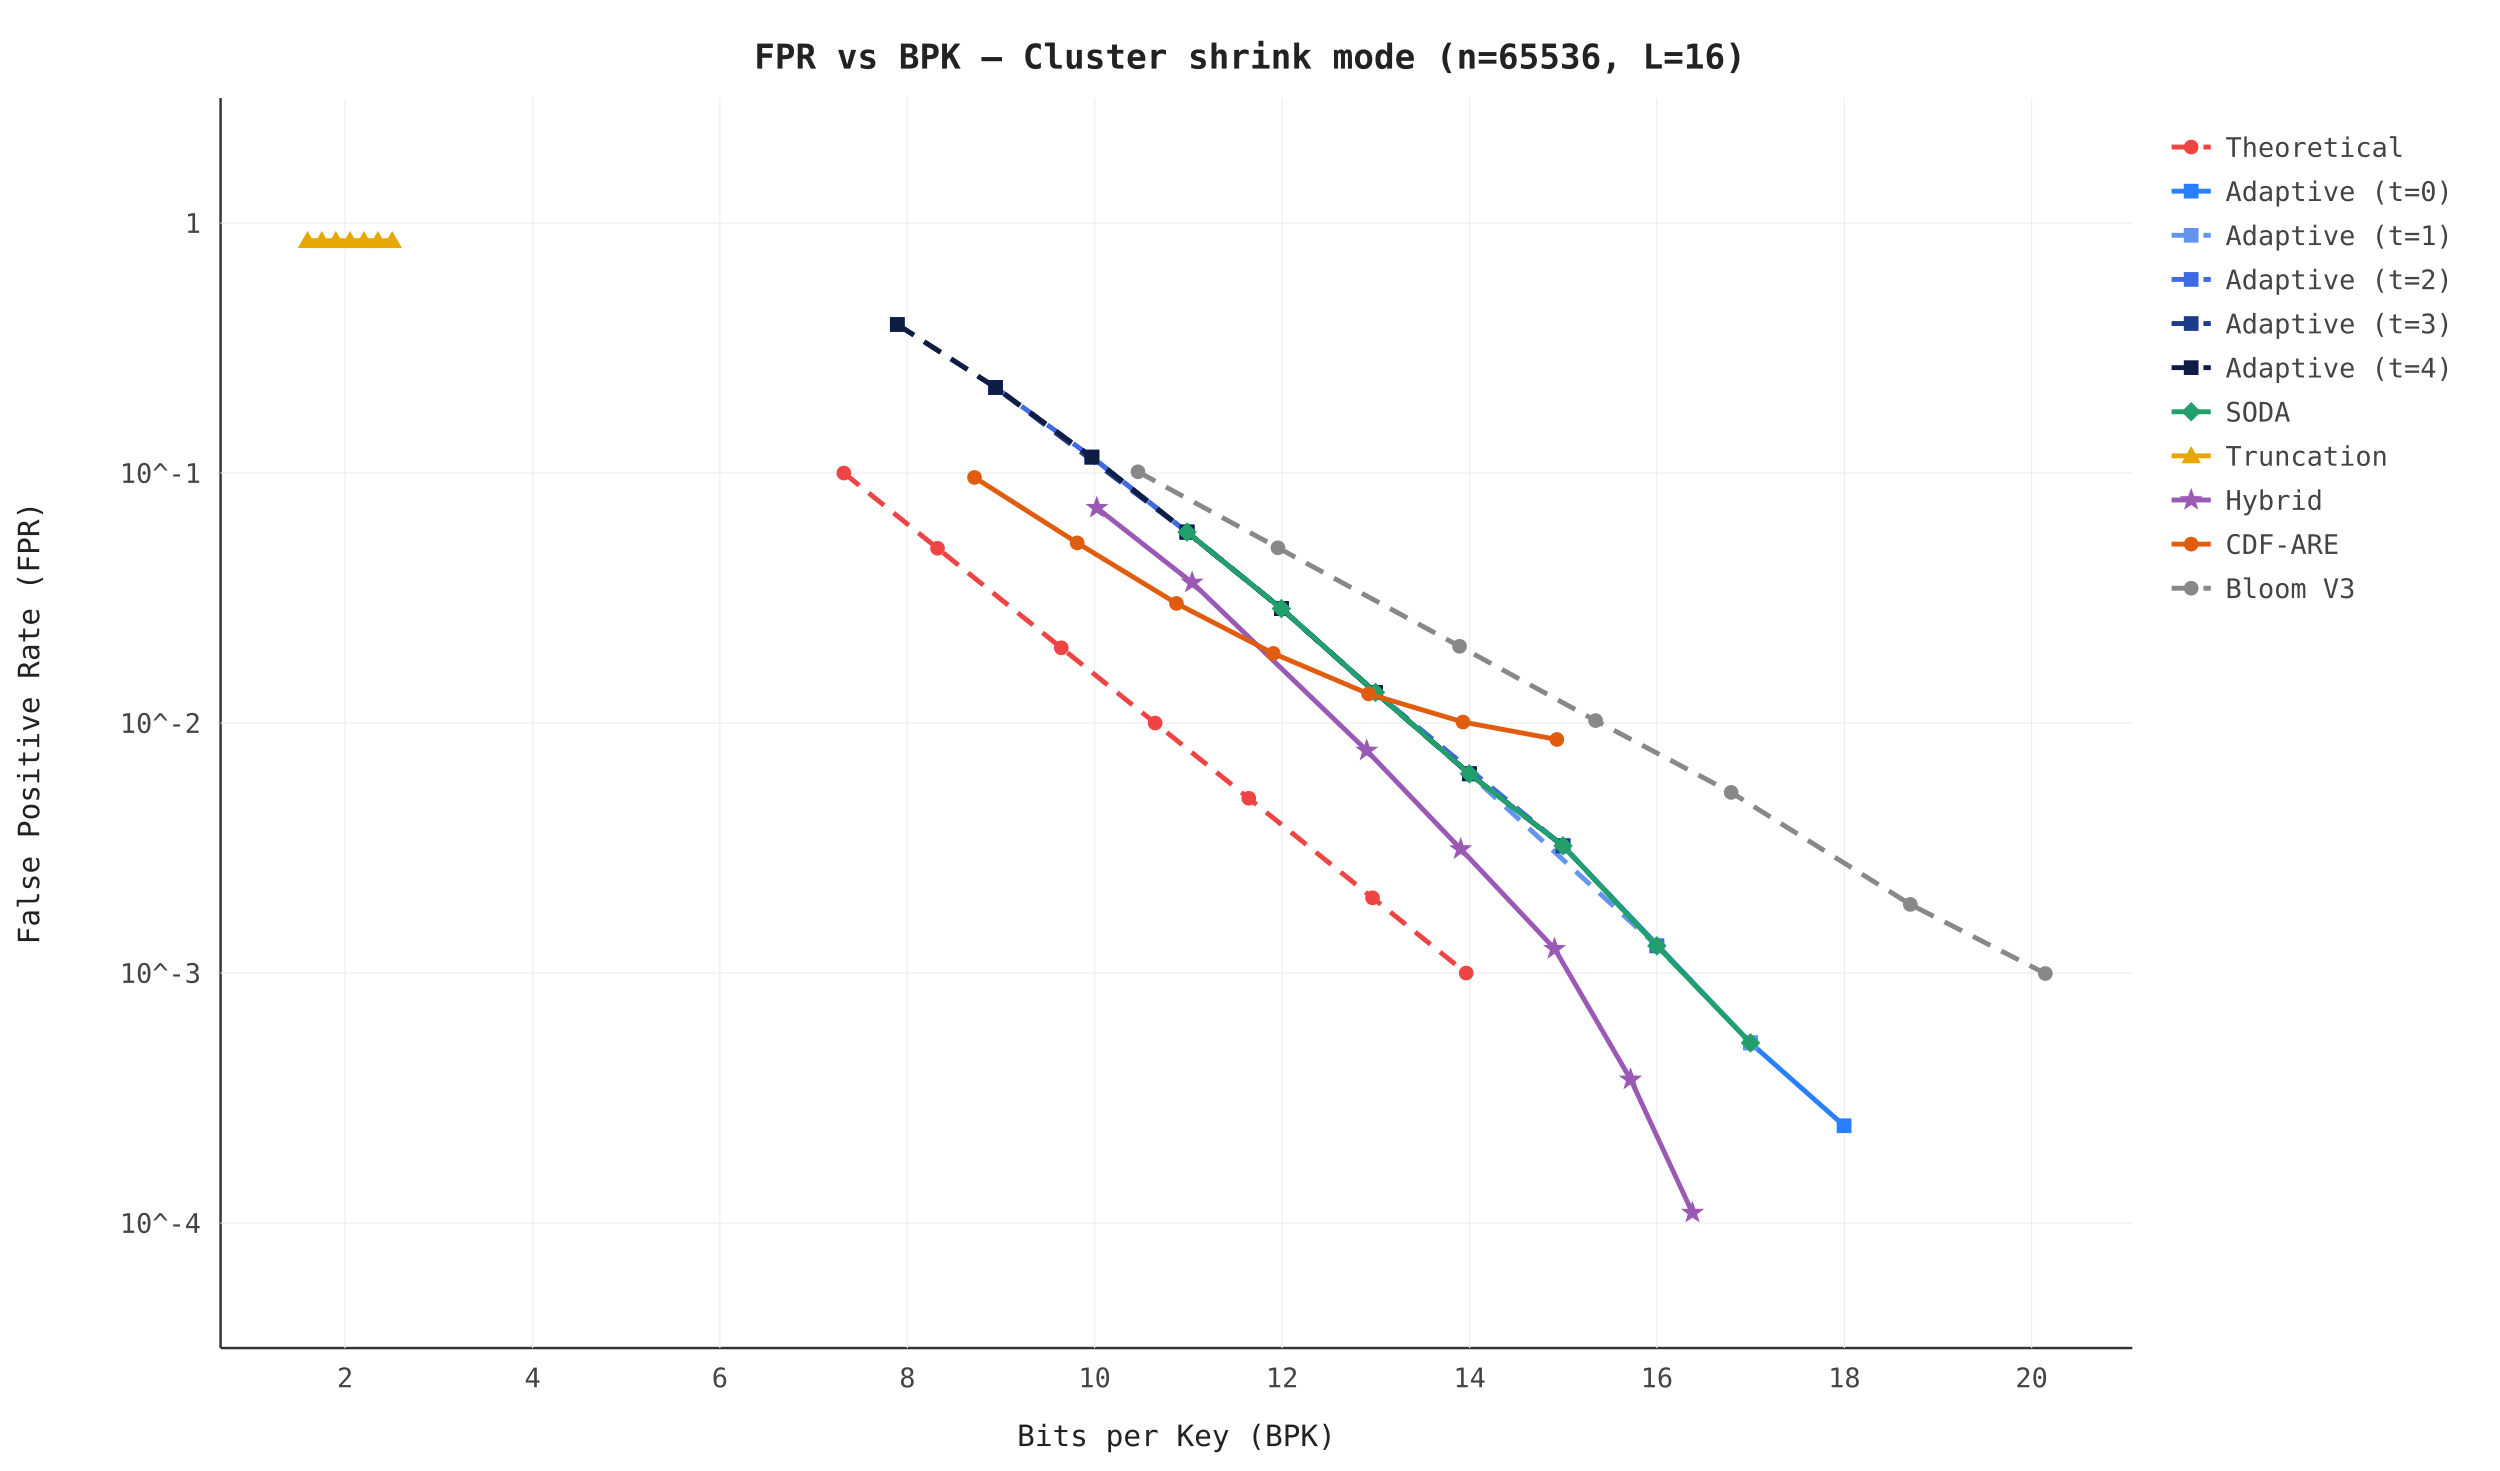
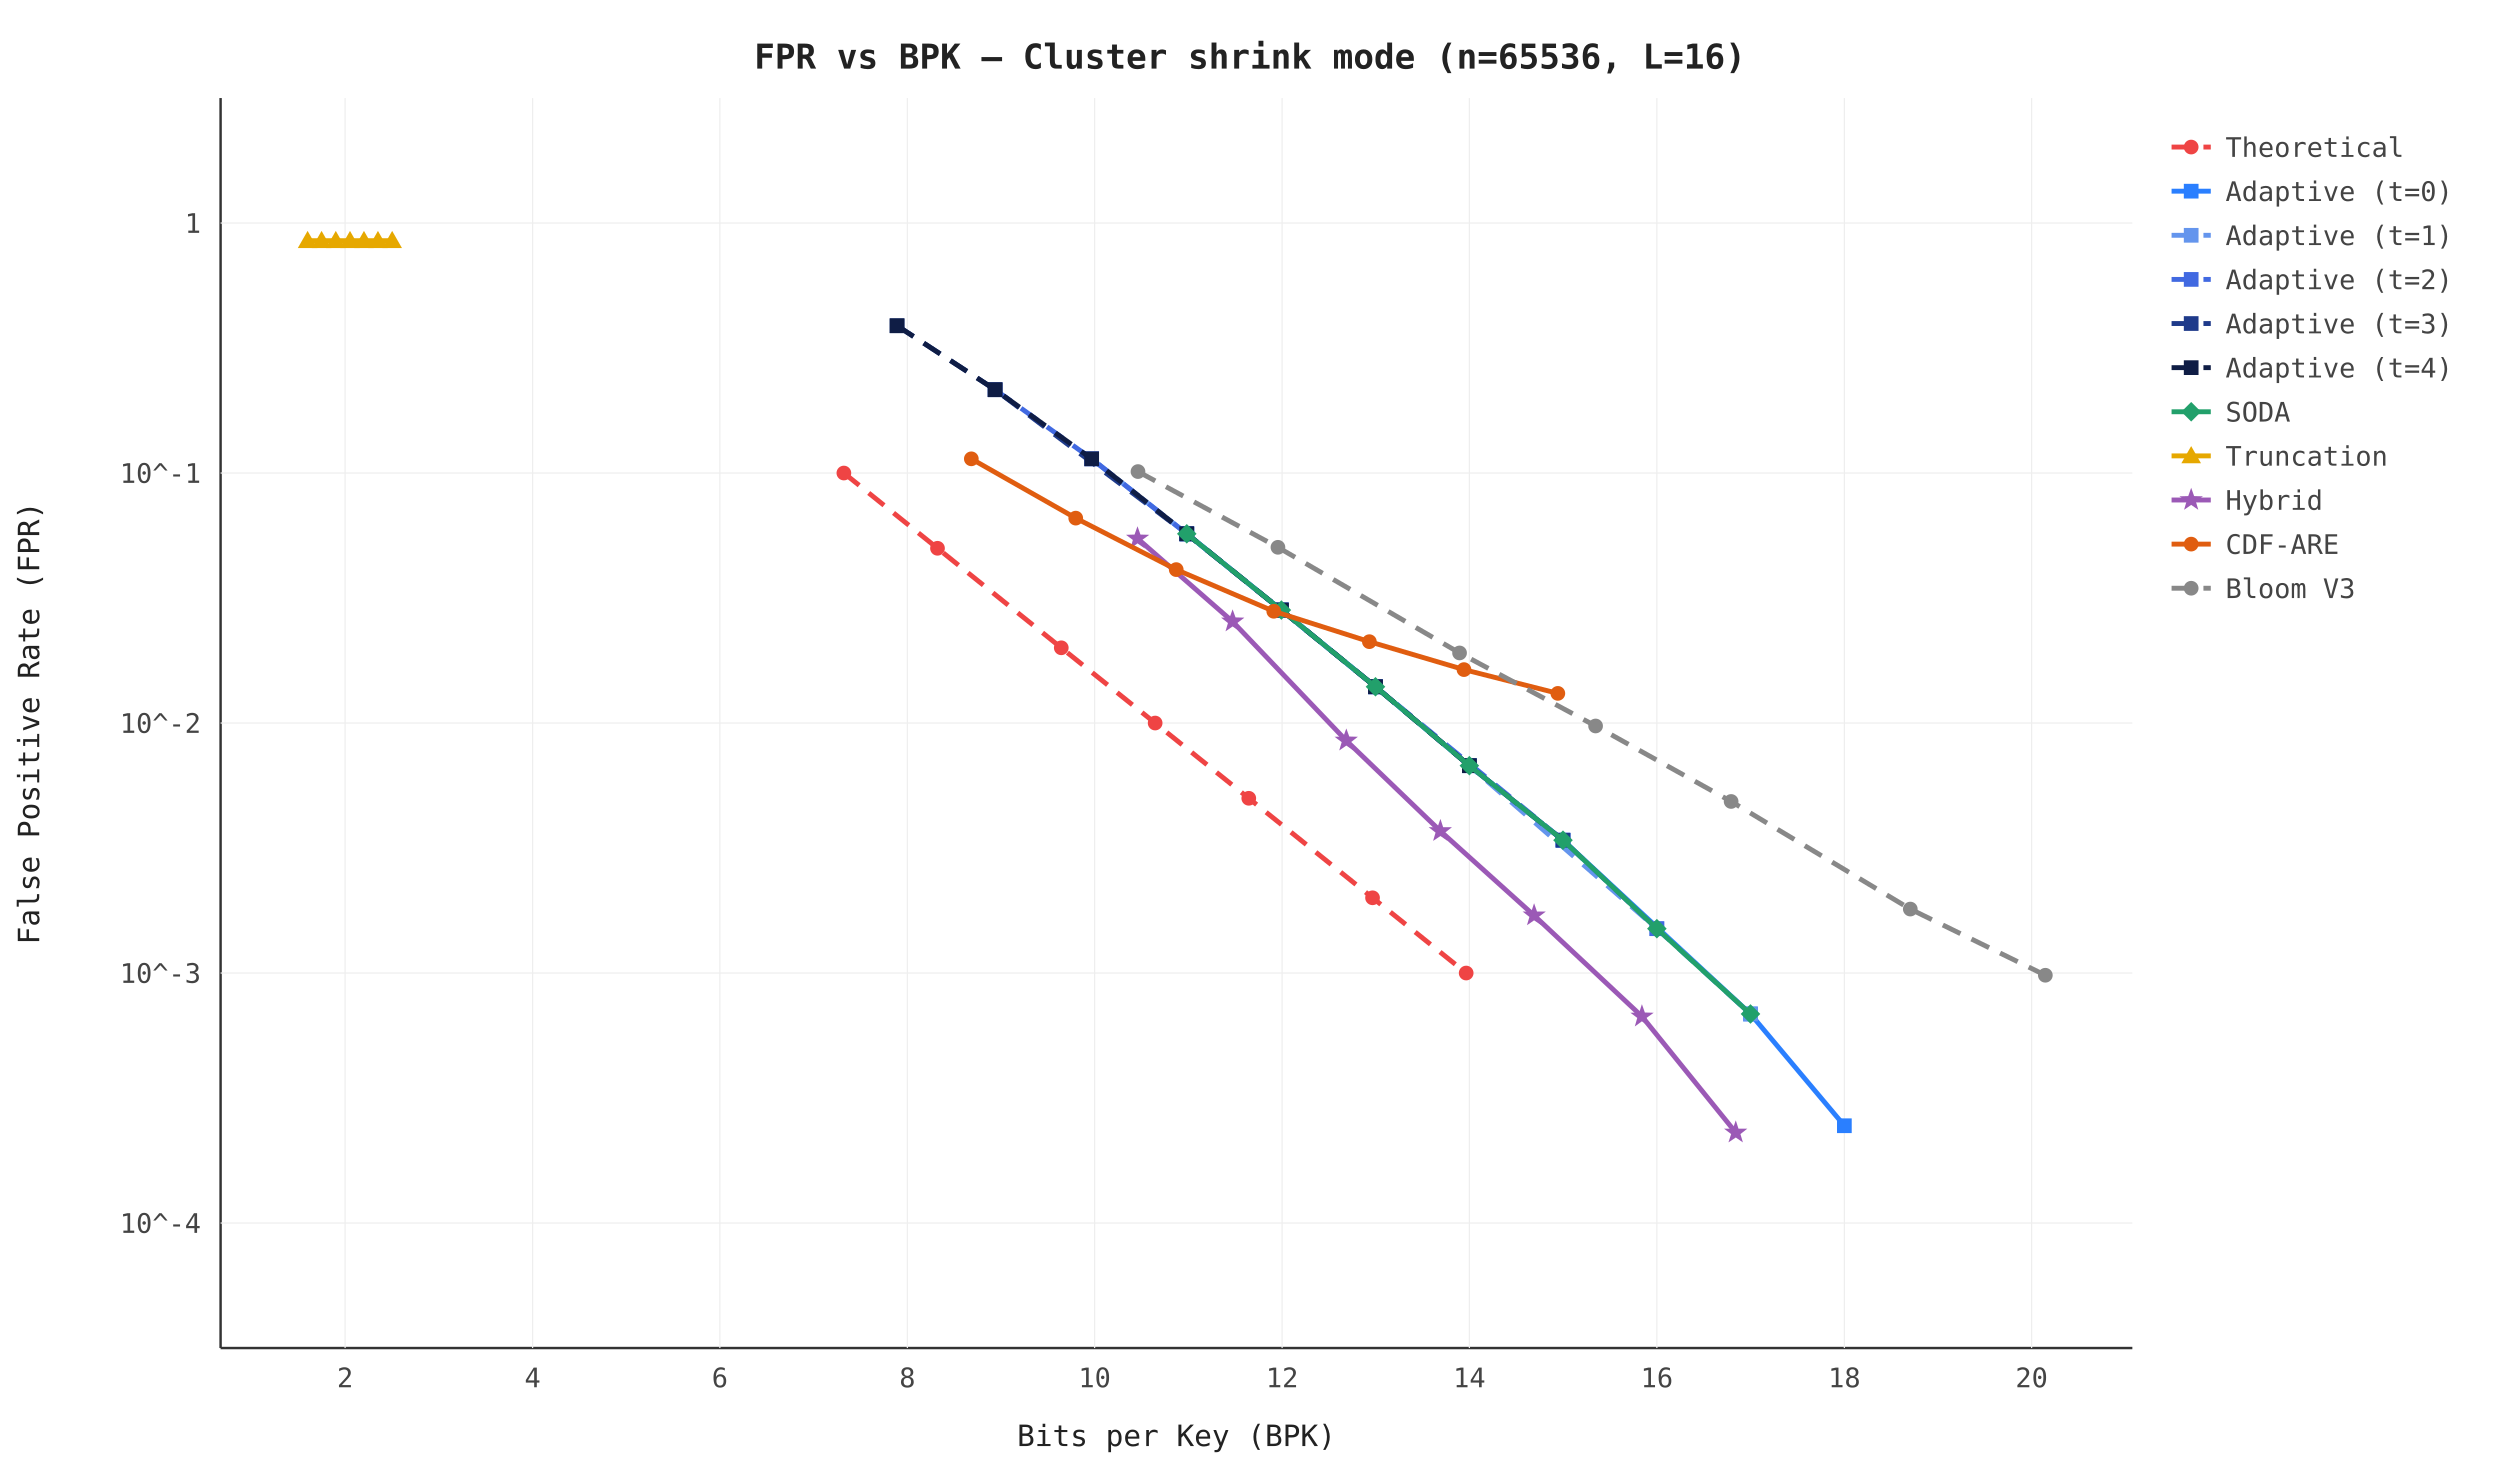
<svg xmlns="http://www.w3.org/2000/svg" width="1020" height="600" viewBox="0 0 1020 600">
  <style>text{font-family:Menlo,Monaco,monospace;font-size:12px;fill:#222} .axis{stroke:#333;stroke-width:1} .grid{stroke:#eee;stroke-width:0.5} .label{font-size:11px;fill:#444}</style>
  <text x="510" y="28" text-anchor="middle" style="font-size:14px;font-weight:bold">FPR vs BPK — Cluster shrink mode (n=65536, L=16)</text>
  <line class="axis" x1="90.0" y1="550.0" x2="870.0" y2="550.0" />
  <line class="axis" x1="90.0" y1="40.0" x2="90.0" y2="550.0" />
  <line class="grid" x1="90.0" y1="499.0" x2="870.0" y2="499.0" />
  <text class="label" x="82.0" y="503.0" text-anchor="end">10^-4</text>
  <line class="grid" x1="90.0" y1="397.0" x2="870.0" y2="397.0" />
  <text class="label" x="82.0" y="401.0" text-anchor="end">10^-3</text>
  <line class="grid" x1="90.0" y1="295.0" x2="870.0" y2="295.0" />
  <text class="label" x="82.0" y="299.0" text-anchor="end">10^-2</text>
  <line class="grid" x1="90.0" y1="193.0" x2="870.0" y2="193.0" />
  <text class="label" x="82.0" y="197.0" text-anchor="end">10^-1</text>
  <line class="grid" x1="90.0" y1="91.0" x2="870.0" y2="91.0" />
  <text class="label" x="82.0" y="95.0" text-anchor="end">1</text>
  <line class="grid" x1="140.8" y1="40.0" x2="140.8" y2="550.0" />
  <text class="label" x="140.8" y="566.0" text-anchor="middle">2</text>
  <line class="grid" x1="217.3" y1="40.0" x2="217.3" y2="550.0" />
  <text class="label" x="217.3" y="566.0" text-anchor="middle">4</text>
  <line class="grid" x1="293.7" y1="40.0" x2="293.7" y2="550.0" />
  <text class="label" x="293.7" y="566.0" text-anchor="middle">6</text>
  <line class="grid" x1="370.2" y1="40.0" x2="370.2" y2="550.0" />
  <text class="label" x="370.2" y="566.0" text-anchor="middle">8</text>
  <line class="grid" x1="446.6" y1="40.0" x2="446.6" y2="550.0" />
  <text class="label" x="446.6" y="566.0" text-anchor="middle">10</text>
  <line class="grid" x1="523.1" y1="40.0" x2="523.1" y2="550.0" />
  <text class="label" x="523.1" y="566.0" text-anchor="middle">12</text>
-   <line class="grid" x1="599.6" y1="40.0" x2="599.6" y2="550.0" />
-   <text class="label" x="599.6" y="566.0" text-anchor="middle">14</text>
+   <line class="grid" x1="599.5" y1="40.0" x2="599.5" y2="550.0" />
+   <text class="label" x="599.5" y="566.0" text-anchor="middle">14</text>
  <line class="grid" x1="676.0" y1="40.0" x2="676.0" y2="550.0" />
  <text class="label" x="676.0" y="566.0" text-anchor="middle">16</text>
  <line class="grid" x1="752.5" y1="40.0" x2="752.5" y2="550.0" />
  <text class="label" x="752.5" y="566.0" text-anchor="middle">18</text>
  <line class="grid" x1="828.9" y1="40.0" x2="828.9" y2="550.0" />
  <text class="label" x="828.9" y="566.0" text-anchor="middle">20</text>
  <polyline fill="none" stroke="#ef4444" stroke-width="2" stroke-dasharray="8,5" points="344.3,193.0 382.5,223.7 433.0,264.3 471.3,295.0 509.5,325.7 560.0,366.3 598.2,397.0" />
  <circle cx="344.3" cy="193.0" r="3" fill="#ef4444" />
  <circle cx="382.5" cy="223.7" r="3" fill="#ef4444" />
  <circle cx="433.0" cy="264.3" r="3" fill="#ef4444" />
  <circle cx="471.3" cy="295.0" r="3" fill="#ef4444" />
  <circle cx="509.5" cy="325.7" r="3" fill="#ef4444" />
  <circle cx="560.0" cy="366.3" r="3" fill="#ef4444" />
  <circle cx="598.2" cy="397.0" r="3" fill="#ef4444" />
-   <polyline fill="none" stroke="#2a7fff" stroke-width="2" points="484.3,217.1 522.8,248.3 561.2,282.5 599.5,315.7 637.7,345.1 714.2,425.5 752.4,459.3" />
-   <rect x="481.3" y="214.1" width="6" height="6" fill="#2a7fff" />
-   <rect x="519.8" y="245.3" width="6" height="6" fill="#2a7fff" />
-   <rect x="558.2" y="279.5" width="6" height="6" fill="#2a7fff" />
-   <rect x="596.5" y="312.7" width="6" height="6" fill="#2a7fff" />
-   <rect x="634.7" y="342.1" width="6" height="6" fill="#2a7fff" />
-   <rect x="711.2" y="422.5" width="6" height="6" fill="#2a7fff" />
-   <rect x="749.4" y="456.3" width="6" height="6" fill="#2a7fff" />
-   <polyline fill="none" stroke="#6495ED" stroke-width="2" stroke-dasharray="8,5" points="445.5,186.5 484.3,217.1 522.8,248.3 561.2,282.5 599.5,315.7 676.0,385.9 714.2,425.5" />
-   <rect x="442.5" y="183.5" width="6" height="6" fill="#6495ED" />
-   <rect x="481.3" y="214.1" width="6" height="6" fill="#6495ED" />
-   <rect x="519.8" y="245.3" width="6" height="6" fill="#6495ED" />
-   <rect x="558.2" y="279.5" width="6" height="6" fill="#6495ED" />
-   <rect x="596.5" y="312.7" width="6" height="6" fill="#6495ED" />
-   <rect x="673.0" y="382.9" width="6" height="6" fill="#6495ED" />
-   <rect x="711.2" y="422.5" width="6" height="6" fill="#6495ED" />
-   <polyline fill="none" stroke="#4169E1" stroke-width="2" stroke-dasharray="8,5" points="406.2,158.1 445.5,186.5 484.3,217.1 522.8,248.3 561.2,282.5 637.7,345.1 676.0,385.9" />
-   <rect x="403.2" y="155.1" width="6" height="6" fill="#4169E1" />
-   <rect x="442.5" y="183.5" width="6" height="6" fill="#4169E1" />
-   <rect x="481.3" y="214.1" width="6" height="6" fill="#4169E1" />
-   <rect x="519.8" y="245.3" width="6" height="6" fill="#4169E1" />
-   <rect x="558.2" y="279.5" width="6" height="6" fill="#4169E1" />
-   <rect x="634.7" y="342.1" width="6" height="6" fill="#4169E1" />
-   <rect x="673.0" y="382.9" width="6" height="6" fill="#4169E1" />
-   <polyline fill="none" stroke="#1E3A8A" stroke-width="2" stroke-dasharray="8,5" points="366.1,132.4 406.2,158.1 484.3,217.1 522.8,248.3 561.2,282.5 599.5,315.7 637.7,345.1" />
-   <rect x="363.1" y="129.4" width="6" height="6" fill="#1E3A8A" />
-   <rect x="403.2" y="155.1" width="6" height="6" fill="#1E3A8A" />
-   <rect x="481.3" y="214.1" width="6" height="6" fill="#1E3A8A" />
-   <rect x="519.8" y="245.3" width="6" height="6" fill="#1E3A8A" />
-   <rect x="558.2" y="279.5" width="6" height="6" fill="#1E3A8A" />
-   <rect x="596.5" y="312.7" width="6" height="6" fill="#1E3A8A" />
-   <rect x="634.7" y="342.1" width="6" height="6" fill="#1E3A8A" />
-   <polyline fill="none" stroke="#0F1D45" stroke-width="2" stroke-dasharray="8,5" points="366.1,132.4 406.2,158.1 445.5,186.5 484.3,217.1 522.8,248.3 561.2,282.5 599.5,315.7" />
-   <rect x="363.1" y="129.4" width="6" height="6" fill="#0F1D45" />
-   <rect x="403.2" y="155.1" width="6" height="6" fill="#0F1D45" />
-   <rect x="442.5" y="183.5" width="6" height="6" fill="#0F1D45" />
-   <rect x="481.3" y="214.1" width="6" height="6" fill="#0F1D45" />
-   <rect x="519.8" y="245.3" width="6" height="6" fill="#0F1D45" />
-   <rect x="558.2" y="279.5" width="6" height="6" fill="#0F1D45" />
-   <rect x="596.5" y="312.7" width="6" height="6" fill="#0F1D45" />
-   <polyline fill="none" stroke="#22a06b" stroke-width="2" points="484.3,217.1 522.8,248.3 561.2,282.5 599.5,315.7 637.7,345.1 676.0,385.9 714.2,425.5" />
-   <polygon points="484.3,213.1 488.3,217.1 484.3,221.1 480.3,217.1" fill="#22a06b" />
-   <polygon points="522.8,244.3 526.8,248.3 522.8,252.3 518.8,248.3" fill="#22a06b" />
-   <polygon points="561.2,278.5 565.2,282.5 561.2,286.5 557.2,282.5" fill="#22a06b" />
-   <polygon points="599.5,311.7 603.5,315.7 599.5,319.7 595.5,315.7" fill="#22a06b" />
-   <polygon points="637.7,341.1 641.7,345.1 637.7,349.1 633.7,345.1" fill="#22a06b" />
-   <polygon points="676.0,381.9 680.0,385.9 676.0,389.9 672.0,385.9" fill="#22a06b" />
-   <polygon points="714.2,421.5 718.2,425.5 714.2,429.5 710.2,425.5" fill="#22a06b" />
-   <polyline fill="none" stroke="#e6a800" stroke-width="2" points="125.5,98.2 131.3,98.2 137.0,98.2 142.8,98.2 148.5,98.2 154.2,98.2 160.0,98.2" />
+   <polyline fill="none" stroke="#2a7fff" stroke-width="2" points="484.2,217.8 522.8,248.9 561.2,280.2 599.5,312.4 637.7,342.8 714.2,413.7 752.5,459.3" />
+   <rect x="481.2" y="214.8" width="6" height="6" fill="#2a7fff" />
+   <rect x="519.8" y="245.9" width="6" height="6" fill="#2a7fff" />
+   <rect x="558.2" y="277.2" width="6" height="6" fill="#2a7fff" />
+   <rect x="596.5" y="309.4" width="6" height="6" fill="#2a7fff" />
+   <rect x="634.7" y="339.8" width="6" height="6" fill="#2a7fff" />
+   <rect x="711.2" y="410.7" width="6" height="6" fill="#2a7fff" />
+   <rect x="749.5" y="456.3" width="6" height="6" fill="#2a7fff" />
+   <polyline fill="none" stroke="#6495ED" stroke-width="2" stroke-dasharray="8,5" points="445.4,187.2 484.2,217.8 522.8,248.9 561.2,280.2 599.5,312.4 676.0,378.9 714.2,413.7" />
+   <rect x="442.4" y="184.2" width="6" height="6" fill="#6495ED" />
+   <rect x="481.2" y="214.8" width="6" height="6" fill="#6495ED" />
+   <rect x="519.8" y="245.9" width="6" height="6" fill="#6495ED" />
+   <rect x="558.2" y="277.2" width="6" height="6" fill="#6495ED" />
+   <rect x="596.5" y="309.4" width="6" height="6" fill="#6495ED" />
+   <rect x="673.0" y="375.9" width="6" height="6" fill="#6495ED" />
+   <rect x="711.2" y="410.7" width="6" height="6" fill="#6495ED" />
+   <polyline fill="none" stroke="#4169E1" stroke-width="2" stroke-dasharray="8,5" points="406.0,159.0 445.4,187.2 484.2,217.8 522.8,248.9 561.2,280.2 637.7,342.8 676.0,378.9" />
+   <rect x="403.0" y="156.0" width="6" height="6" fill="#4169E1" />
+   <rect x="442.4" y="184.2" width="6" height="6" fill="#4169E1" />
+   <rect x="481.2" y="214.8" width="6" height="6" fill="#4169E1" />
+   <rect x="519.8" y="245.9" width="6" height="6" fill="#4169E1" />
+   <rect x="558.2" y="277.2" width="6" height="6" fill="#4169E1" />
+   <rect x="634.7" y="339.8" width="6" height="6" fill="#4169E1" />
+   <rect x="673.0" y="375.9" width="6" height="6" fill="#4169E1" />
+   <polyline fill="none" stroke="#1E3A8A" stroke-width="2" stroke-dasharray="8,5" points="366.0,132.9 406.0,159.0 484.2,217.8 522.8,248.9 561.2,280.2 599.5,312.4 637.7,342.8" />
+   <rect x="363.0" y="129.9" width="6" height="6" fill="#1E3A8A" />
+   <rect x="403.0" y="156.0" width="6" height="6" fill="#1E3A8A" />
+   <rect x="481.2" y="214.8" width="6" height="6" fill="#1E3A8A" />
+   <rect x="519.8" y="245.9" width="6" height="6" fill="#1E3A8A" />
+   <rect x="558.2" y="277.2" width="6" height="6" fill="#1E3A8A" />
+   <rect x="596.5" y="309.4" width="6" height="6" fill="#1E3A8A" />
+   <rect x="634.7" y="339.8" width="6" height="6" fill="#1E3A8A" />
+   <polyline fill="none" stroke="#0F1D45" stroke-width="2" stroke-dasharray="8,5" points="366.0,132.9 406.0,159.0 445.4,187.2 484.2,217.8 522.8,248.9 561.2,280.2 599.5,312.4" />
+   <rect x="363.0" y="129.9" width="6" height="6" fill="#0F1D45" />
+   <rect x="403.0" y="156.0" width="6" height="6" fill="#0F1D45" />
+   <rect x="442.4" y="184.2" width="6" height="6" fill="#0F1D45" />
+   <rect x="481.2" y="214.8" width="6" height="6" fill="#0F1D45" />
+   <rect x="519.8" y="245.9" width="6" height="6" fill="#0F1D45" />
+   <rect x="558.2" y="277.2" width="6" height="6" fill="#0F1D45" />
+   <rect x="596.5" y="309.4" width="6" height="6" fill="#0F1D45" />
+   <polyline fill="none" stroke="#22a06b" stroke-width="2" points="484.2,217.8 522.8,248.9 561.2,280.2 599.5,312.4 637.7,342.8 676.0,378.9 714.2,413.7" />
+   <polygon points="484.2,213.8 488.2,217.8 484.2,221.8 480.2,217.8" fill="#22a06b" />
+   <polygon points="522.8,244.9 526.8,248.9 522.8,252.9 518.8,248.9" fill="#22a06b" />
+   <polygon points="561.2,276.2 565.2,280.2 561.2,284.2 557.2,280.2" fill="#22a06b" />
+   <polygon points="599.5,308.4 603.5,312.4 599.5,316.4 595.5,312.4" fill="#22a06b" />
+   <polygon points="637.7,338.8 641.7,342.8 637.7,346.8 633.7,342.8" fill="#22a06b" />
+   <polygon points="676.0,374.9 680.0,378.9 676.0,382.9 672.0,378.9" fill="#22a06b" />
+   <polygon points="714.2,409.7 718.2,413.7 714.2,417.7 710.2,413.7" fill="#22a06b" />
+   <polyline fill="none" stroke="#e6a800" stroke-width="2" points="125.5,98.2 131.2,98.2 137.0,98.2 142.8,98.2 148.5,98.2 154.2,98.2 160.0,98.2" />
  <polygon points="125.5,94.2 129.5,101.2 121.5,101.2" fill="#e6a800" />
-   <polygon points="131.3,94.2 135.3,101.2 127.3,101.2" fill="#e6a800" />
+   <polygon points="131.2,94.2 135.2,101.2 127.2,101.2" fill="#e6a800" />
  <polygon points="137.0,94.2 141.0,101.2 133.0,101.2" fill="#e6a800" />
  <polygon points="142.8,94.2 146.8,101.2 138.8,101.2" fill="#e6a800" />
  <polygon points="148.5,94.2 152.5,101.2 144.5,101.2" fill="#e6a800" />
  <polygon points="154.2,94.2 158.2,101.2 150.2,101.2" fill="#e6a800" />
  <polygon points="160.0,94.2 164.0,101.2 156.0,101.2" fill="#e6a800" />
-   <polyline fill="none" stroke="#9b59b6" stroke-width="2" points="447.5,207.2 486.4,237.7 557.6,306.2 596.0,346.4 634.3,387.1 665.3,440.4 690.5,494.8" />
-   <polygon points="447.5,202.2 446.3,205.6 442.8,205.6 445.6,207.8 444.6,211.2 447.5,209.2 450.4,211.2 449.4,207.8 452.3,205.6 448.7,205.6" fill="#9b59b6" />
-   <polygon points="486.4,232.7 485.2,236.1 481.6,236.1 484.5,238.3 483.4,241.7 486.4,239.7 489.3,241.7 488.3,238.3 491.1,236.1 487.6,236.1" fill="#9b59b6" />
-   <polygon points="557.6,301.2 556.5,304.6 552.9,304.7 555.7,306.8 554.7,310.3 557.6,308.2 560.6,310.3 559.5,306.8 562.4,304.7 558.8,304.6" fill="#9b59b6" />
-   <polygon points="596.0,341.4 594.8,344.8 591.2,344.9 594.1,347.1 593.0,350.5 596.0,348.4 598.9,350.5 597.9,347.1 600.7,344.9 597.1,344.8" fill="#9b59b6" />
-   <polygon points="634.3,382.1 633.1,385.5 629.5,385.6 632.4,387.7 631.3,391.2 634.3,389.1 637.2,391.2 636.2,387.7 639.0,385.6 635.4,385.5" fill="#9b59b6" />
-   <polygon points="665.3,435.4 664.1,438.8 660.5,438.9 663.4,441.1 662.3,444.5 665.3,442.4 668.2,444.5 667.2,441.1 670.0,438.9 666.5,438.8" fill="#9b59b6" />
-   <polygon points="690.5,489.8 689.3,493.2 685.8,493.2 688.6,495.4 687.6,498.8 690.5,496.8 693.5,498.8 692.4,495.4 695.3,493.2 691.7,493.2" fill="#9b59b6" />
-   <polyline fill="none" stroke="#e05d10" stroke-width="2" points="397.6,194.8 439.5,221.5 480.0,246.2 519.5,266.6 558.4,283.1 596.9,294.6 635.2,301.7" />
-   <circle cx="397.6" cy="194.8" r="3" fill="#e05d10" />
-   <circle cx="439.5" cy="221.5" r="3" fill="#e05d10" />
-   <circle cx="480.0" cy="246.2" r="3" fill="#e05d10" />
-   <circle cx="519.5" cy="266.6" r="3" fill="#e05d10" />
-   <circle cx="558.4" cy="283.1" r="3" fill="#e05d10" />
-   <circle cx="596.9" cy="294.6" r="3" fill="#e05d10" />
-   <circle cx="635.2" cy="301.7" r="3" fill="#e05d10" />
-   <polyline fill="none" stroke="#888888" stroke-width="2" stroke-dasharray="8,5" points="464.3,192.5 521.4,223.5 595.5,263.7 651.0,294.0 706.3,323.3 779.4,369.0 834.5,397.2" />
-   <circle cx="464.3" cy="192.5" r="3" fill="#888888" />
-   <circle cx="521.4" cy="223.5" r="3" fill="#888888" />
-   <circle cx="595.5" cy="263.7" r="3" fill="#888888" />
-   <circle cx="651.0" cy="294.0" r="3" fill="#888888" />
-   <circle cx="706.3" cy="323.3" r="3" fill="#888888" />
-   <circle cx="779.4" cy="369.0" r="3" fill="#888888" />
-   <circle cx="834.5" cy="397.2" r="3" fill="#888888" />
+   <polyline fill="none" stroke="#9b59b6" stroke-width="2" points="464.1,219.7 502.9,253.6 549.3,302.2 587.7,339.1 625.9,373.5 669.9,414.7 708.2,462.1" />
+   <polygon points="464.1,214.7 462.9,218.1 459.4,218.2 462.2,220.3 461.2,223.8 464.1,221.7 467.1,223.8 466.0,220.3 468.9,218.2 465.3,218.1" fill="#9b59b6" />
+   <polygon points="502.9,248.6 501.7,251.9 498.2,252.0 501.0,254.2 500.0,257.6 502.9,255.6 505.9,257.6 504.8,254.2 507.7,252.0 504.1,251.9" fill="#9b59b6" />
+   <polygon points="549.3,297.2 548.1,300.5 544.5,300.6 547.4,302.8 546.4,306.2 549.3,304.2 552.2,306.2 551.2,302.8 554.0,300.6 550.5,300.5" fill="#9b59b6" />
+   <polygon points="587.7,334.1 586.5,337.5 582.9,337.5 585.7,339.7 584.7,343.1 587.7,341.1 590.6,343.1 589.6,339.7 592.4,337.5 588.8,337.5" fill="#9b59b6" />
+   <polygon points="625.9,368.5 624.8,371.9 621.2,371.9 624.0,374.1 623.0,377.5 625.9,375.5 628.9,377.5 627.8,374.1 630.7,371.9 627.1,371.9" fill="#9b59b6" />
+   <polygon points="669.9,409.7 668.8,413.1 665.2,413.2 668.0,415.3 667.0,418.8 669.9,416.7 672.9,418.8 671.8,415.3 674.7,413.2 671.1,413.1" fill="#9b59b6" />
+   <polygon points="708.2,457.1 707.0,460.5 703.4,460.5 706.3,462.7 705.2,466.1 708.2,464.1 711.1,466.1 710.1,462.7 712.9,460.5 709.3,460.5" fill="#9b59b6" />
+   <polyline fill="none" stroke="#e05d10" stroke-width="2" points="396.3,187.2 438.9,211.4 479.9,232.4 519.7,249.4 558.7,261.8 597.3,273.2 635.6,282.9" />
+   <circle cx="396.3" cy="187.2" r="3" fill="#e05d10" />
+   <circle cx="438.9" cy="211.4" r="3" fill="#e05d10" />
+   <circle cx="479.9" cy="232.4" r="3" fill="#e05d10" />
+   <circle cx="519.7" cy="249.4" r="3" fill="#e05d10" />
+   <circle cx="558.7" cy="261.8" r="3" fill="#e05d10" />
+   <circle cx="597.3" cy="273.2" r="3" fill="#e05d10" />
+   <circle cx="635.6" cy="282.9" r="3" fill="#e05d10" />
+   <polyline fill="none" stroke="#888888" stroke-width="2" stroke-dasharray="8,5" points="464.3,192.4 521.4,223.3 595.5,266.4 651.0,296.2 706.3,327.0 779.4,370.9 834.5,397.9" />
+   <circle cx="464.3" cy="192.4" r="3" fill="#888888" />
+   <circle cx="521.4" cy="223.3" r="3" fill="#888888" />
+   <circle cx="595.5" cy="266.4" r="3" fill="#888888" />
+   <circle cx="651.0" cy="296.2" r="3" fill="#888888" />
+   <circle cx="706.3" cy="327.0" r="3" fill="#888888" />
+   <circle cx="779.4" cy="370.9" r="3" fill="#888888" />
+   <circle cx="834.5" cy="397.9" r="3" fill="#888888" />
  <line x1="886" y1="60" x2="902" y2="60" stroke="#ef4444" stroke-width="2" stroke-dasharray="8,5" />
  <circle cx="894.0" cy="60.0" r="3" fill="#ef4444" />
  <text class="label" x="908" y="64">Theoretical</text>
  <line x1="886" y1="78" x2="902" y2="78" stroke="#2a7fff" stroke-width="2" />
  <rect x="891.0" y="75.0" width="6" height="6" fill="#2a7fff" />
  <text class="label" x="908" y="82">Adaptive (t=0)</text>
  <line x1="886" y1="96" x2="902" y2="96" stroke="#6495ED" stroke-width="2" stroke-dasharray="8,5" />
  <rect x="891.0" y="93.0" width="6" height="6" fill="#6495ED" />
  <text class="label" x="908" y="100">Adaptive (t=1)</text>
  <line x1="886" y1="114" x2="902" y2="114" stroke="#4169E1" stroke-width="2" stroke-dasharray="8,5" />
  <rect x="891.0" y="111.0" width="6" height="6" fill="#4169E1" />
  <text class="label" x="908" y="118">Adaptive (t=2)</text>
  <line x1="886" y1="132" x2="902" y2="132" stroke="#1E3A8A" stroke-width="2" stroke-dasharray="8,5" />
  <rect x="891.0" y="129.0" width="6" height="6" fill="#1E3A8A" />
  <text class="label" x="908" y="136">Adaptive (t=3)</text>
  <line x1="886" y1="150" x2="902" y2="150" stroke="#0F1D45" stroke-width="2" stroke-dasharray="8,5" />
  <rect x="891.0" y="147.0" width="6" height="6" fill="#0F1D45" />
  <text class="label" x="908" y="154">Adaptive (t=4)</text>
  <line x1="886" y1="168" x2="902" y2="168" stroke="#22a06b" stroke-width="2" />
  <polygon points="894.0,164.0 898.0,168.0 894.0,172.0 890.0,168.0" fill="#22a06b" />
  <text class="label" x="908" y="172">SODA</text>
  <line x1="886" y1="186" x2="902" y2="186" stroke="#e6a800" stroke-width="2" />
  <polygon points="894.0,182.0 898.0,189.0 890.0,189.0" fill="#e6a800" />
  <text class="label" x="908" y="190">Truncation</text>
  <line x1="886" y1="204" x2="902" y2="204" stroke="#9b59b6" stroke-width="2" />
  <polygon points="894.0,199.0 892.8,202.4 889.2,202.5 892.1,204.6 891.1,208.0 894.0,206.0 896.9,208.0 895.9,204.6 898.8,202.5 895.2,202.4" fill="#9b59b6" />
  <text class="label" x="908" y="208">Hybrid</text>
  <line x1="886" y1="222" x2="902" y2="222" stroke="#e05d10" stroke-width="2" />
  <circle cx="894.0" cy="222.0" r="3" fill="#e05d10" />
  <text class="label" x="908" y="226">CDF-ARE</text>
  <line x1="886" y1="240" x2="902" y2="240" stroke="#888888" stroke-width="2" stroke-dasharray="8,5" />
  <circle cx="894.0" cy="240.0" r="3" fill="#888888" />
  <text class="label" x="908" y="244">Bloom V3</text>
  <text x="480" y="590" text-anchor="middle">Bits per Key (BPK)</text>
  <text transform="translate(16,295) rotate(-90)" text-anchor="middle">False Positive Rate (FPR)</text>
</svg>
